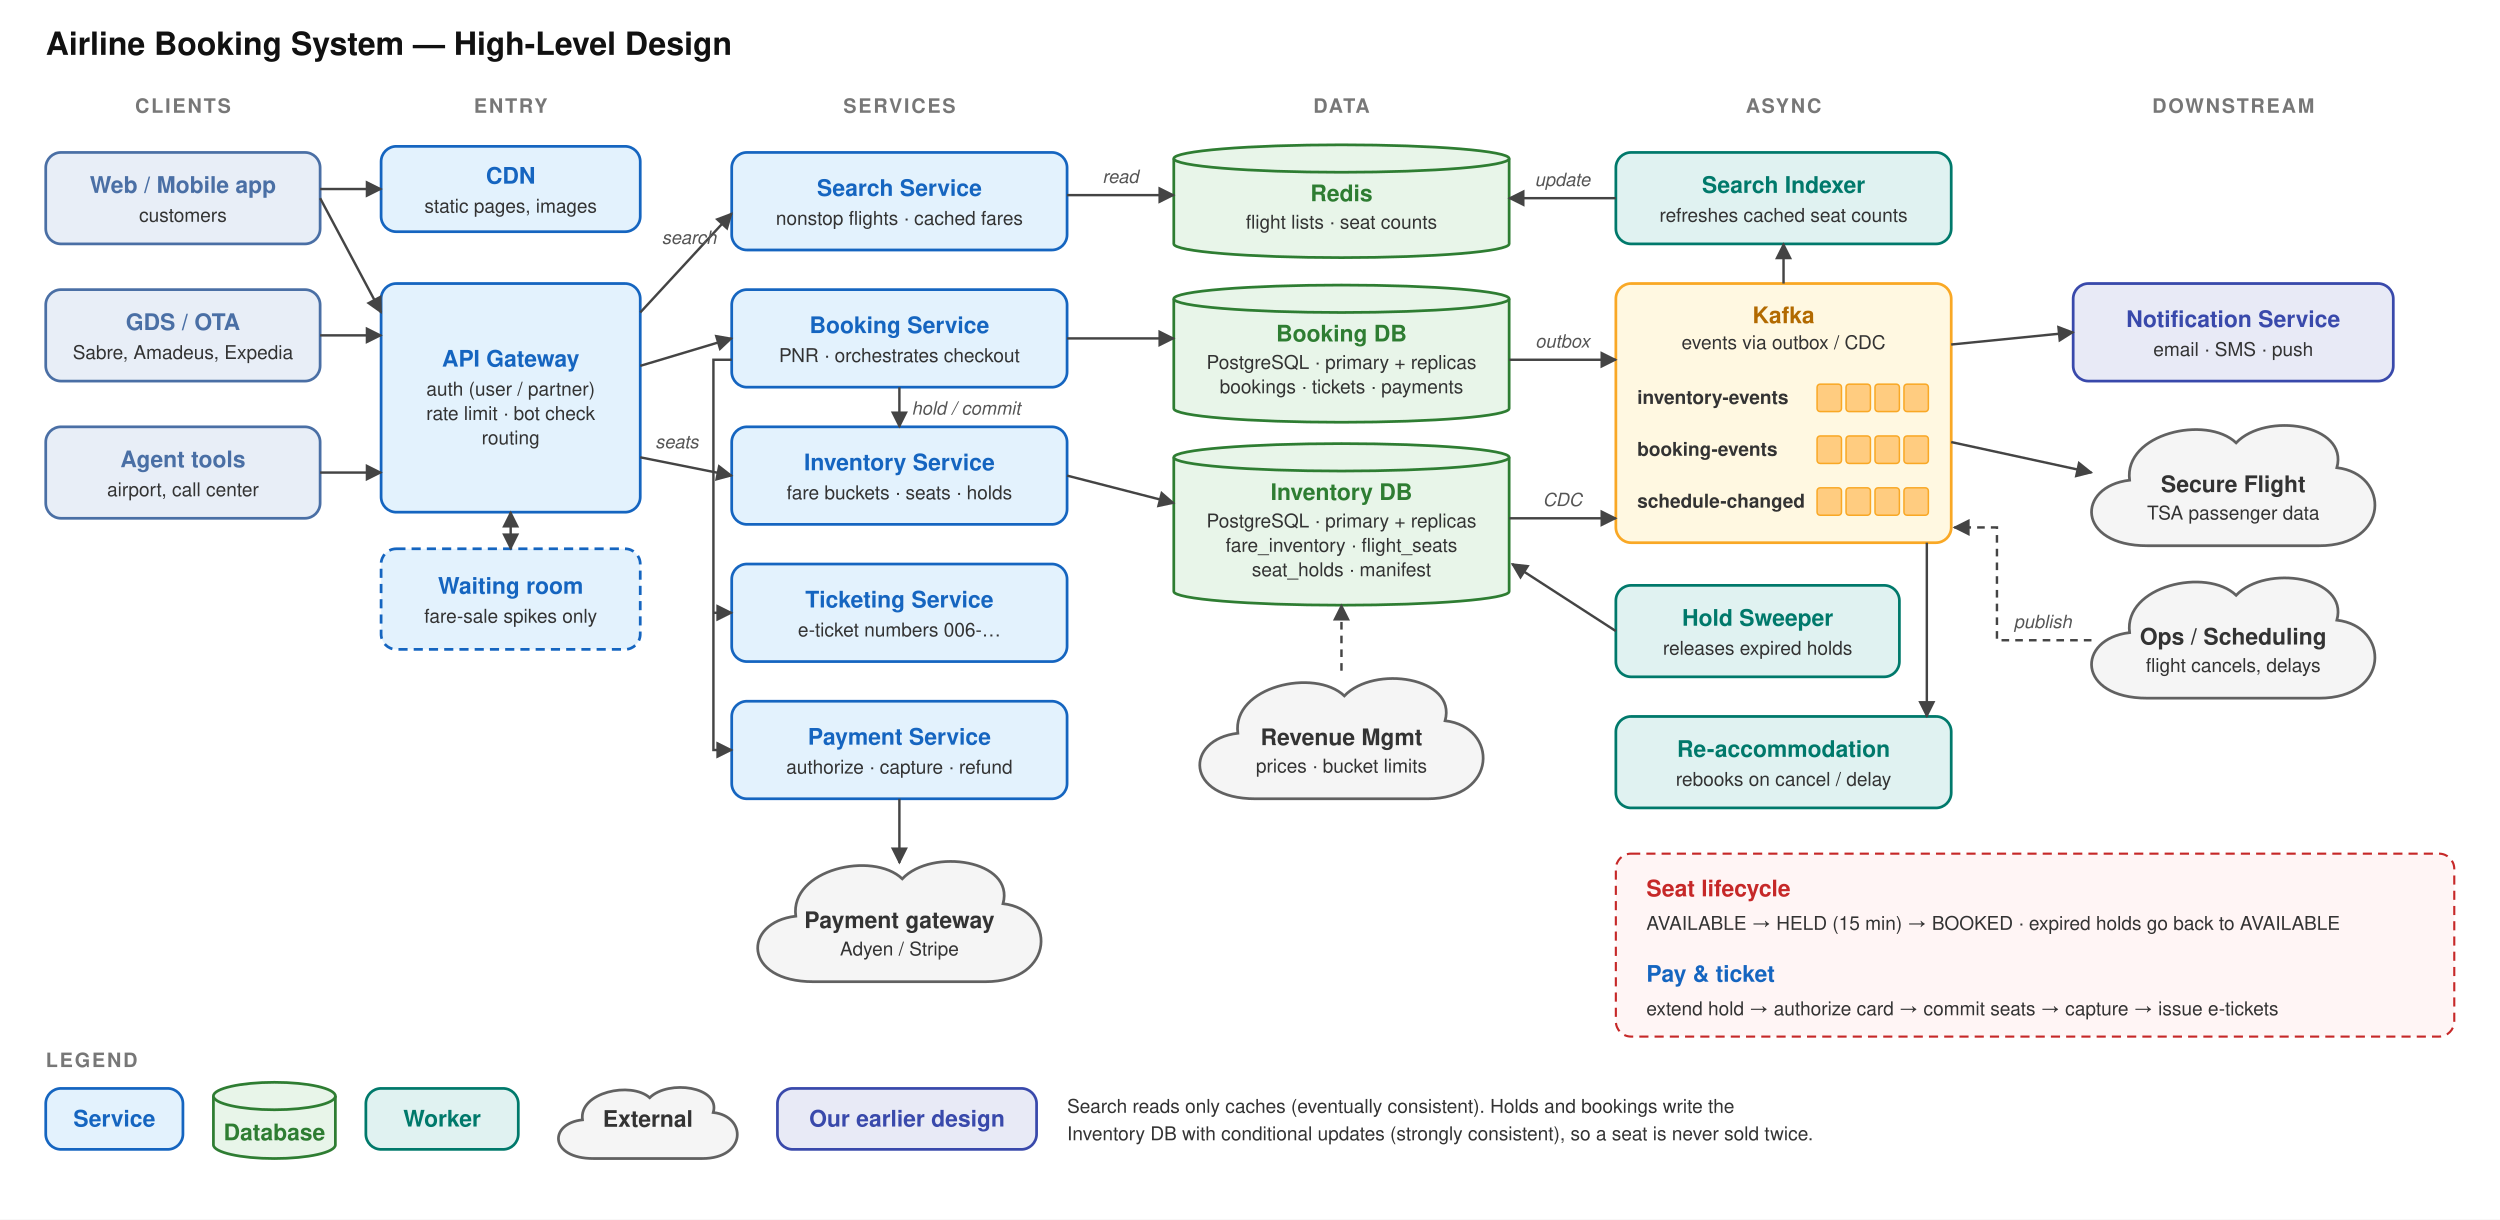
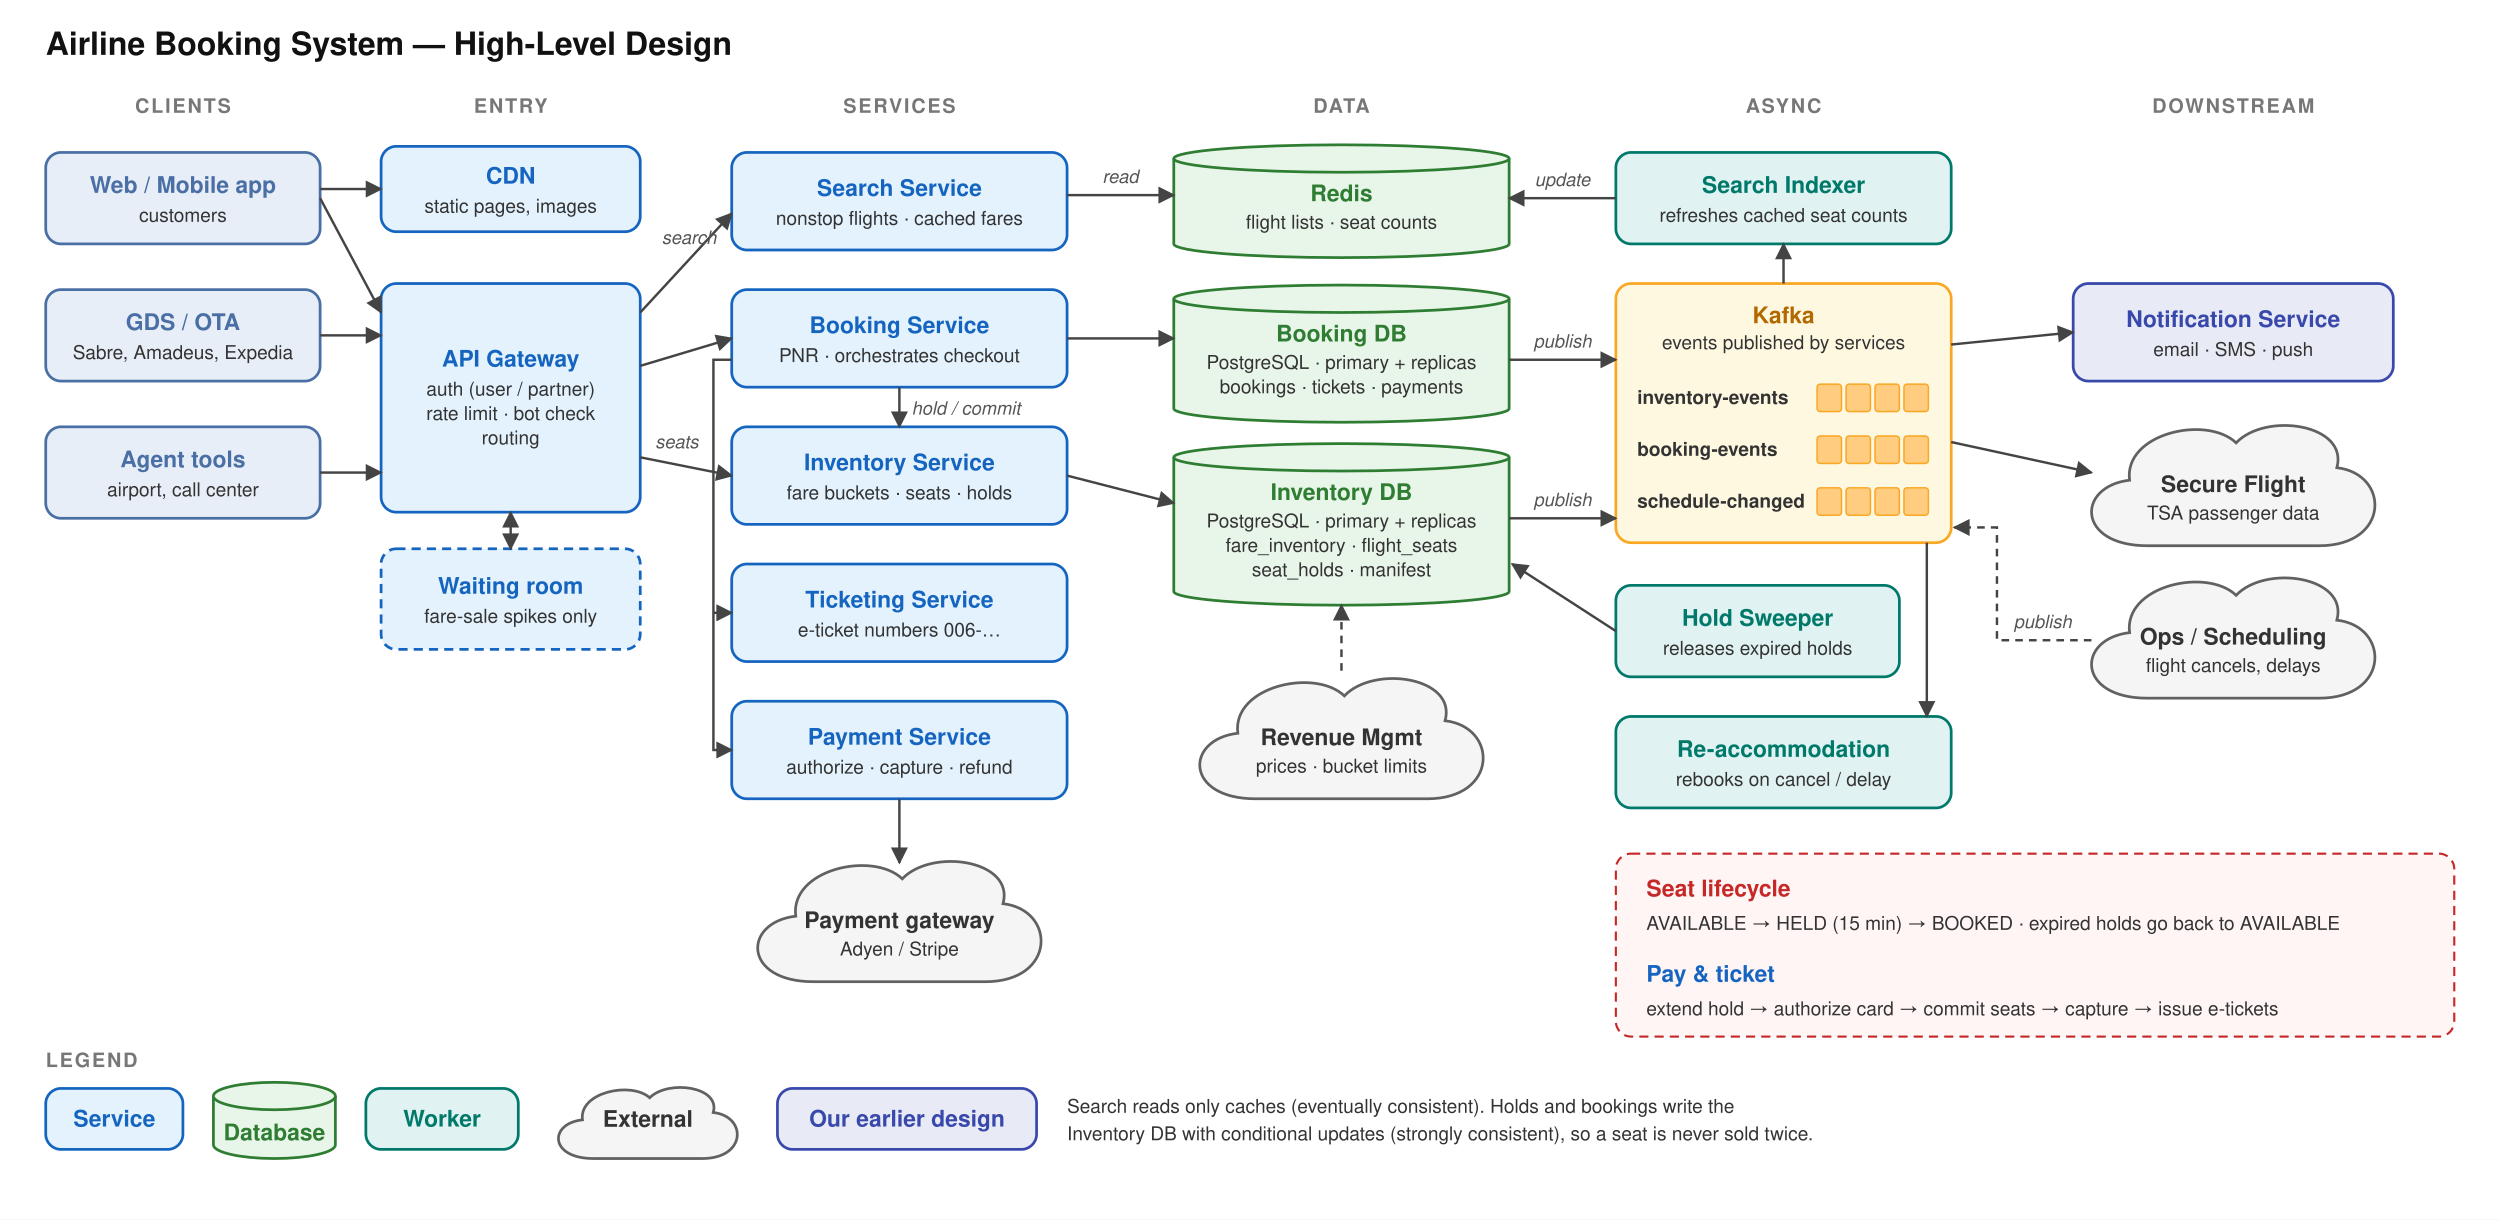
<svg xmlns="http://www.w3.org/2000/svg" width="1640" height="800" viewBox="0 0 1640 800" font-family="Segoe UI, Helvetica, Arial, sans-serif">
  <defs>
    <marker id="ah" viewBox="0 0 10 10" refX="9" refY="5" markerWidth="7" markerHeight="7" orient="auto-start-reverse">
      <path d="M0,0 L10,5 L0,10 z" fill="#444" />
    </marker>
    <style>.t{font-size:15px;font-weight:700}.s{font-size:12.5px;fill:#333}.l{font-size:12px;fill:#555;font-style:italic}.h{font-size:13px;font-weight:700;fill:#777;letter-spacing:1.2px}.title{font-size:21px;font-weight:700;fill:#111}</style>
  </defs>
  <rect width="1640" height="800" fill="#ffffff" />
  <text x="30" y="36" class="title">Airline Booking System — High-Level Design</text>
  <text x="120" y="74" class="h" text-anchor="middle">CLIENTS</text>
  <text x="335" y="74" class="h" text-anchor="middle">ENTRY</text>
  <text x="590" y="74" class="h" text-anchor="middle">SERVICES</text>
  <text x="880" y="74" class="h" text-anchor="middle">DATA</text>
  <text x="1170" y="74" class="h" text-anchor="middle">ASYNC</text>
  <text x="1465" y="74" class="h" text-anchor="middle">DOWNSTREAM</text>
  <rect x="30" y="100" width="180" height="60" rx="10" fill="#E8EEF7" stroke="#4A6FA5" stroke-width="1.8" />
  <text x="120.0" y="126.5" class="t" text-anchor="middle" fill="#4A6FA5">Web / Mobile app</text>
  <text x="120.0" y="145.5" class="s" text-anchor="middle">customers</text>
  <rect x="30" y="190" width="180" height="60" rx="10" fill="#E8EEF7" stroke="#4A6FA5" stroke-width="1.8" />
  <text x="120.0" y="216.5" class="t" text-anchor="middle" fill="#4A6FA5">GDS / OTA</text>
  <text x="120.0" y="235.5" class="s" text-anchor="middle">Sabre, Amadeus, Expedia</text>
  <rect x="30" y="280" width="180" height="60" rx="10" fill="#E8EEF7" stroke="#4A6FA5" stroke-width="1.8" />
  <text x="120.0" y="306.5" class="t" text-anchor="middle" fill="#4A6FA5">Agent tools</text>
  <text x="120.0" y="325.5" class="s" text-anchor="middle">airport, call center</text>
  <rect x="250" y="96" width="170" height="56" rx="10" fill="#E3F2FD" stroke="#1565C0" stroke-width="1.8" />
  <text x="335.0" y="120.5" class="t" text-anchor="middle" fill="#1565C0">CDN</text>
  <text x="335.0" y="139.5" class="s" text-anchor="middle">static pages, images</text>
  <rect x="250" y="186" width="170" height="150" rx="10" fill="#E3F2FD" stroke="#1565C0" stroke-width="1.8" />
  <text x="335.0" y="240.5" class="t" text-anchor="middle" fill="#1565C0">API Gateway</text>
  <text x="335.0" y="259.5" class="s" text-anchor="middle">auth (user / partner)</text>
  <text x="335.0" y="275.5" class="s" text-anchor="middle">rate limit · bot check</text>
  <text x="335.0" y="291.5" class="s" text-anchor="middle">routing</text>
  <rect x="250" y="360" width="170" height="66" rx="10" fill="#E3F2FD" stroke="#1565C0" stroke-width="1.8" stroke-dasharray="6 4" />
  <text x="335.0" y="389.5" class="t" text-anchor="middle" fill="#1565C0">Waiting room</text>
  <text x="335.0" y="408.5" class="s" text-anchor="middle">fare-sale spikes only</text>
  <polyline points="210,124 250,124" fill="none" stroke="#444" stroke-width="1.6" marker-end="url(#ah)" />
  <polyline points="210,130 250,205" fill="none" stroke="#444" stroke-width="1.6" marker-end="url(#ah)" />
  <polyline points="210,220 250,220" fill="none" stroke="#444" stroke-width="1.6" marker-end="url(#ah)" />
  <polyline points="210,310 250,310" fill="none" stroke="#444" stroke-width="1.6" marker-end="url(#ah)" />
  <polyline points="335,336 335,360" fill="none" stroke="#444" stroke-width="1.6" marker-start="url(#ah)" marker-end="url(#ah)" />
  <rect x="480" y="100" width="220" height="64" rx="10" fill="#E3F2FD" stroke="#1565C0" stroke-width="1.8" />
  <text x="590.0" y="128.5" class="t" text-anchor="middle" fill="#1565C0">Search Service</text>
  <text x="590.0" y="147.5" class="s" text-anchor="middle">nonstop flights · cached fares</text>
  <rect x="480" y="190" width="220" height="64" rx="10" fill="#E3F2FD" stroke="#1565C0" stroke-width="1.8" />
  <text x="590.0" y="218.5" class="t" text-anchor="middle" fill="#1565C0">Booking Service</text>
  <text x="590.0" y="237.5" class="s" text-anchor="middle">PNR · orchestrates checkout</text>
  <rect x="480" y="280" width="220" height="64" rx="10" fill="#E3F2FD" stroke="#1565C0" stroke-width="1.8" />
  <text x="590.0" y="308.5" class="t" text-anchor="middle" fill="#1565C0">Inventory Service</text>
  <text x="590.0" y="327.5" class="s" text-anchor="middle">fare buckets · seats · holds</text>
  <rect x="480" y="370" width="220" height="64" rx="10" fill="#E3F2FD" stroke="#1565C0" stroke-width="1.8" />
  <text x="590.0" y="398.5" class="t" text-anchor="middle" fill="#1565C0">Ticketing Service</text>
  <text x="590.0" y="417.5" class="s" text-anchor="middle">e-ticket numbers 006-…</text>
  <rect x="480" y="460" width="220" height="64" rx="10" fill="#E3F2FD" stroke="#1565C0" stroke-width="1.8" />
  <text x="590.0" y="488.5" class="t" text-anchor="middle" fill="#1565C0">Payment Service</text>
  <text x="590.0" y="507.5" class="s" text-anchor="middle">authorize · capture · refund</text>
  <polyline points="420,205 480,140" fill="none" stroke="#444" stroke-width="1.6" marker-end="url(#ah)" />
  <text x="452" y="160" class="l" text-anchor="middle">search</text>
  <polyline points="420,240 480,222" fill="none" stroke="#444" stroke-width="1.6" marker-end="url(#ah)" />
  <polyline points="420,300 480,312" fill="none" stroke="#444" stroke-width="1.6" marker-end="url(#ah)" />
  <text x="444" y="294" class="l" text-anchor="middle">seats</text>
  <polyline points="590,254 590,280" fill="none" stroke="#444" stroke-width="1.6" marker-end="url(#ah)" />
  <text x="598" y="272" class="l" text-anchor="start">hold / commit</text>
  <polyline points="480,236 468,236 468,492 480,492" fill="none" stroke="#444" stroke-width="1.6" marker-end="url(#ah)" />
  <polyline points="468,402 480,402" fill="none" stroke="#444" stroke-width="1.6" marker-end="url(#ah)" />
  <path d="M533.6,644.0 C487.0,644.0 487.0,605.1 522.0,601.0 C518.1,570.3 572.5,558.0 591.9,576.5 C611.4,556.0 665.8,564.2 658.0,592.8 C693.0,596.9 693.0,644.0 646.4,644.0 Z" fill="#F5F5F5" stroke="#616161" stroke-width="1.8" />
  <text x="590.0" y="608.8" class="t" text-anchor="middle" fill="#333">Payment gateway</text>
  <text x="590.0" y="626.8" class="s" text-anchor="middle">Adyen / Stripe</text>
  <polyline points="590,524 590,566" fill="none" stroke="#444" stroke-width="1.6" marker-end="url(#ah)" />
  <path d="M770,104 L770,160 A110.0,9 0 0 0 990,160 L990,104" fill="#E8F5E9" stroke="#2E7D32" stroke-width="1.8" />
  <ellipse cx="880.0" cy="104" rx="110.0" ry="9" fill="#E8F5E9" stroke="#2E7D32" stroke-width="1.8" />
  <text x="880.0" y="132" class="t" text-anchor="middle" fill="#2E7D32">Redis</text>
  <text x="880.0" y="150" class="s" text-anchor="middle">flight lists · seat counts</text>
  <path d="M770,196 L770,268 A110.0,9 0 0 0 990,268 L990,196" fill="#E8F5E9" stroke="#2E7D32" stroke-width="1.8" />
  <ellipse cx="880.0" cy="196" rx="110.0" ry="9" fill="#E8F5E9" stroke="#2E7D32" stroke-width="1.8" />
  <text x="880.0" y="224" class="t" text-anchor="middle" fill="#2E7D32">Booking DB</text>
  <text x="880.0" y="242" class="s" text-anchor="middle">PostgreSQL · primary + replicas</text>
  <text x="880.0" y="258" class="s" text-anchor="middle">bookings · tickets · payments</text>
  <path d="M770,300 L770,388 A110.0,9 0 0 0 990,388 L990,300" fill="#E8F5E9" stroke="#2E7D32" stroke-width="1.8" />
  <ellipse cx="880.0" cy="300" rx="110.0" ry="9" fill="#E8F5E9" stroke="#2E7D32" stroke-width="1.8" />
  <text x="880.0" y="328" class="t" text-anchor="middle" fill="#2E7D32">Inventory DB</text>
  <text x="880.0" y="346" class="s" text-anchor="middle">PostgreSQL · primary + replicas</text>
  <text x="880.0" y="362" class="s" text-anchor="middle">fare_inventory · flight_seats</text>
  <text x="880.0" y="378" class="s" text-anchor="middle">seat_holds · manifest</text>
  <path d="M823.6,524.0 C777.0,524.0 777.0,485.1 812.0,481.0 C808.1,450.3 862.5,438.0 881.9,456.5 C901.4,436.0 955.8,444.2 948.0,472.8 C983.0,476.9 983.0,524.0 936.4,524.0 Z" fill="#F5F5F5" stroke="#616161" stroke-width="1.8" />
  <text x="880.0" y="488.8" class="t" text-anchor="middle" fill="#333">Revenue Mgmt</text>
  <text x="880.0" y="506.8" class="s" text-anchor="middle">prices · bucket limits</text>
  <polyline points="700,128 770,128" fill="none" stroke="#444" stroke-width="1.6" marker-end="url(#ah)" />
  <text x="735" y="120" class="l" text-anchor="middle">read</text>
  <polyline points="700,222 770,222" fill="none" stroke="#444" stroke-width="1.6" marker-end="url(#ah)" />
  <polyline points="700,312 770,330" fill="none" stroke="#444" stroke-width="1.6" marker-end="url(#ah)" />
  <polyline points="880,440 880,397" fill="none" stroke="#444" stroke-width="1.6" stroke-dasharray="5 4" marker-end="url(#ah)" />
  <rect x="1060" y="100" width="220" height="60" rx="10" fill="#E0F2F1" stroke="#00796B" stroke-width="1.8" />
  <text x="1170.0" y="126.5" class="t" text-anchor="middle" fill="#00796B">Search Indexer</text>
  <text x="1170.0" y="145.5" class="s" text-anchor="middle">refreshes cached seat counts</text>
  <rect x="1060" y="186" width="220" height="170" rx="10" fill="#FFF8E1" stroke="#F9A825" stroke-width="1.8" />
  <text x="1170.0" y="212" class="t" text-anchor="middle" fill="#B26A00">Kafka</text>
-   <text x="1170.0" y="229" class="s" text-anchor="middle">events via outbox / CDC</text>
+   <text x="1170.0" y="229" class="s" text-anchor="middle">events published by services</text>
  <text x="1074" y="265" class="s" font-weight="600">inventory-events</text>
  <rect x="1192" y="252" width="16" height="18" rx="2" fill="#FFCC80" stroke="#F9A825" stroke-width="1" />
  <rect x="1211" y="252" width="16" height="18" rx="2" fill="#FFCC80" stroke="#F9A825" stroke-width="1" />
  <rect x="1230" y="252" width="16" height="18" rx="2" fill="#FFCC80" stroke="#F9A825" stroke-width="1" />
  <rect x="1249" y="252" width="16" height="18" rx="2" fill="#FFCC80" stroke="#F9A825" stroke-width="1" />
  <text x="1074" y="299" class="s" font-weight="600">booking-events</text>
  <rect x="1192" y="286" width="16" height="18" rx="2" fill="#FFCC80" stroke="#F9A825" stroke-width="1" />
  <rect x="1211" y="286" width="16" height="18" rx="2" fill="#FFCC80" stroke="#F9A825" stroke-width="1" />
  <rect x="1230" y="286" width="16" height="18" rx="2" fill="#FFCC80" stroke="#F9A825" stroke-width="1" />
  <rect x="1249" y="286" width="16" height="18" rx="2" fill="#FFCC80" stroke="#F9A825" stroke-width="1" />
  <text x="1074" y="333" class="s" font-weight="600">schedule-changed</text>
  <rect x="1192" y="320" width="16" height="18" rx="2" fill="#FFCC80" stroke="#F9A825" stroke-width="1" />
  <rect x="1211" y="320" width="16" height="18" rx="2" fill="#FFCC80" stroke="#F9A825" stroke-width="1" />
  <rect x="1230" y="320" width="16" height="18" rx="2" fill="#FFCC80" stroke="#F9A825" stroke-width="1" />
  <rect x="1249" y="320" width="16" height="18" rx="2" fill="#FFCC80" stroke="#F9A825" stroke-width="1" />
  <rect x="1060" y="384" width="186" height="60" rx="10" fill="#E0F2F1" stroke="#00796B" stroke-width="1.8" />
  <text x="1153.0" y="410.5" class="t" text-anchor="middle" fill="#00796B">Hold Sweeper</text>
  <text x="1153.0" y="429.5" class="s" text-anchor="middle">releases expired holds</text>
  <rect x="1060" y="470" width="220" height="60" rx="10" fill="#E0F2F1" stroke="#00796B" stroke-width="1.8" />
  <text x="1170.0" y="496.5" class="t" text-anchor="middle" fill="#00796B">Re-accommodation</text>
  <text x="1170.0" y="515.5" class="s" text-anchor="middle">rebooks on cancel / delay</text>
  <polyline points="1060,130 990,130" fill="none" stroke="#444" stroke-width="1.6" marker-end="url(#ah)" />
  <text x="1025" y="122" class="l" text-anchor="middle">update</text>
  <polyline points="1170,186 1170,160" fill="none" stroke="#444" stroke-width="1.6" marker-end="url(#ah)" />
  <polyline points="990,236 1060,236" fill="none" stroke="#444" stroke-width="1.6" marker-end="url(#ah)" />
-   <text x="1025" y="228" class="l" text-anchor="middle">outbox</text>
+   <text x="1025" y="228" class="l" text-anchor="middle">publish</text>
  <polyline points="990,340 1060,340" fill="none" stroke="#444" stroke-width="1.6" marker-end="url(#ah)" />
-   <text x="1025" y="332" class="l" text-anchor="middle">CDC</text>
+   <text x="1025" y="332" class="l" text-anchor="middle">publish</text>
  <polyline points="1060,414 992,370" fill="none" stroke="#444" stroke-width="1.6" marker-end="url(#ah)" />
  <polyline points="1264,356 1264,470" fill="none" stroke="#444" stroke-width="1.6" marker-end="url(#ah)" />
  <rect x="1360" y="186" width="210" height="64" rx="10" fill="#E8EAF6" stroke="#3949AB" stroke-width="1.8" />
  <text x="1465.0" y="214.5" class="t" text-anchor="middle" fill="#3949AB">Notification Service</text>
  <text x="1465.0" y="233.5" class="s" text-anchor="middle">email · SMS · push</text>
  <path d="M1408.6,458.0 C1362.0,458.0 1362.0,419.1 1397.0,415.0 C1393.1,384.3 1447.5,372.0 1466.9,390.5 C1486.4,370.0 1540.8,378.2 1533.0,406.8 C1568.0,410.9 1568.0,458.0 1521.4,458.0 Z" fill="#F5F5F5" stroke="#616161" stroke-width="1.8" />
  <text x="1465.0" y="422.8" class="t" text-anchor="middle" fill="#333">Ops / Scheduling</text>
  <text x="1465.0" y="440.8" class="s" text-anchor="middle">flight cancels, delays</text>
  <path d="M1408.6,358.0 C1362.0,358.0 1362.0,319.1 1397.0,315.0 C1393.1,284.3 1447.5,272.0 1466.9,290.5 C1486.4,270.0 1540.8,278.2 1533.0,306.8 C1568.0,310.9 1568.0,358.0 1521.4,358.0 Z" fill="#F5F5F5" stroke="#616161" stroke-width="1.8" />
  <text x="1465.0" y="322.8" class="t" text-anchor="middle" fill="#333">Secure Flight</text>
  <text x="1465.0" y="340.8" class="s" text-anchor="middle">TSA passenger data</text>
  <polyline points="1280,226 1360,218" fill="none" stroke="#444" stroke-width="1.6" marker-end="url(#ah)" />
  <polyline points="1372,420 1310,420 1310,346 1282,346" fill="none" stroke="#444" stroke-width="1.6" stroke-dasharray="5 4" marker-end="url(#ah)" />
  <text x="1340" y="412" class="l" text-anchor="middle">publish</text>
  <polyline points="1280,290 1372,310" fill="none" stroke="#444" stroke-width="1.6" marker-end="url(#ah)" />
  <rect x="1060" y="560" width="550" height="120" rx="10" fill="#FFF5F5" stroke="#C62828" stroke-width="1.4" stroke-dasharray="6 4" />
  <text x="1080" y="588" class="t" fill="#C62828">Seat lifecycle</text>
  <text x="1080" y="610" class="s">AVAILABLE → HELD (15 min) → BOOKED · expired holds go back to AVAILABLE</text>
  <text x="1080" y="644" class="t" fill="#1565C0">Pay &amp; ticket</text>
  <text x="1080" y="666" class="s">extend hold → authorize card → commit seats → capture → issue e-tickets</text>
  <text x="30" y="700" class="h">LEGEND</text>
  <rect x="30" y="714" width="90" height="40" rx="10" fill="#E3F2FD" stroke="#1565C0" stroke-width="1.8" />
  <text x="75.0" y="739.0" class="t" text-anchor="middle" fill="#1565C0">Service</text>
  <path d="M140,719 L140,751 A40,9 0 0 0 220,751 L220,719" fill="#E8F5E9" stroke="#2E7D32" stroke-width="1.8" />
  <ellipse cx="180" cy="719" rx="40" ry="9" fill="#E8F5E9" stroke="#2E7D32" stroke-width="1.8" />
  <text x="180" y="748" class="t" text-anchor="middle" fill="#2E7D32">Database</text>
  <rect x="240" y="714" width="100" height="40" rx="10" fill="#E0F2F1" stroke="#00796B" stroke-width="1.8" />
  <text x="290.0" y="739.0" class="t" text-anchor="middle" fill="#00796B">Worker</text>
  <path d="M389.4,760.0 C360.0,760.0 360.0,737.0 382.1,734.6 C379.6,716.5 414.0,709.2 426.2,720.1 C438.5,708.0 472.8,712.8 467.9,729.8 C490.0,732.2 490.0,760.0 460.6,760.0 Z" fill="#F5F5F5" stroke="#616161" stroke-width="1.8" />
  <text x="425.0" y="739.2" class="t" text-anchor="middle" fill="#333">External</text>
  <text x="425.0" y="757.2" class="s" text-anchor="middle" />
  <rect x="510" y="714" width="170" height="40" rx="10" fill="#E8EAF6" stroke="#3949AB" stroke-width="1.8" />
  <text x="595.0" y="739.0" class="t" text-anchor="middle" fill="#3949AB">Our earlier design</text>
  <text x="700" y="730" class="s">Search reads only caches (eventually consistent). Holds and bookings write the</text>
  <text x="700" y="748" class="s">Inventory DB with conditional updates (strongly consistent), so a seat is never sold twice.</text>
</svg>
